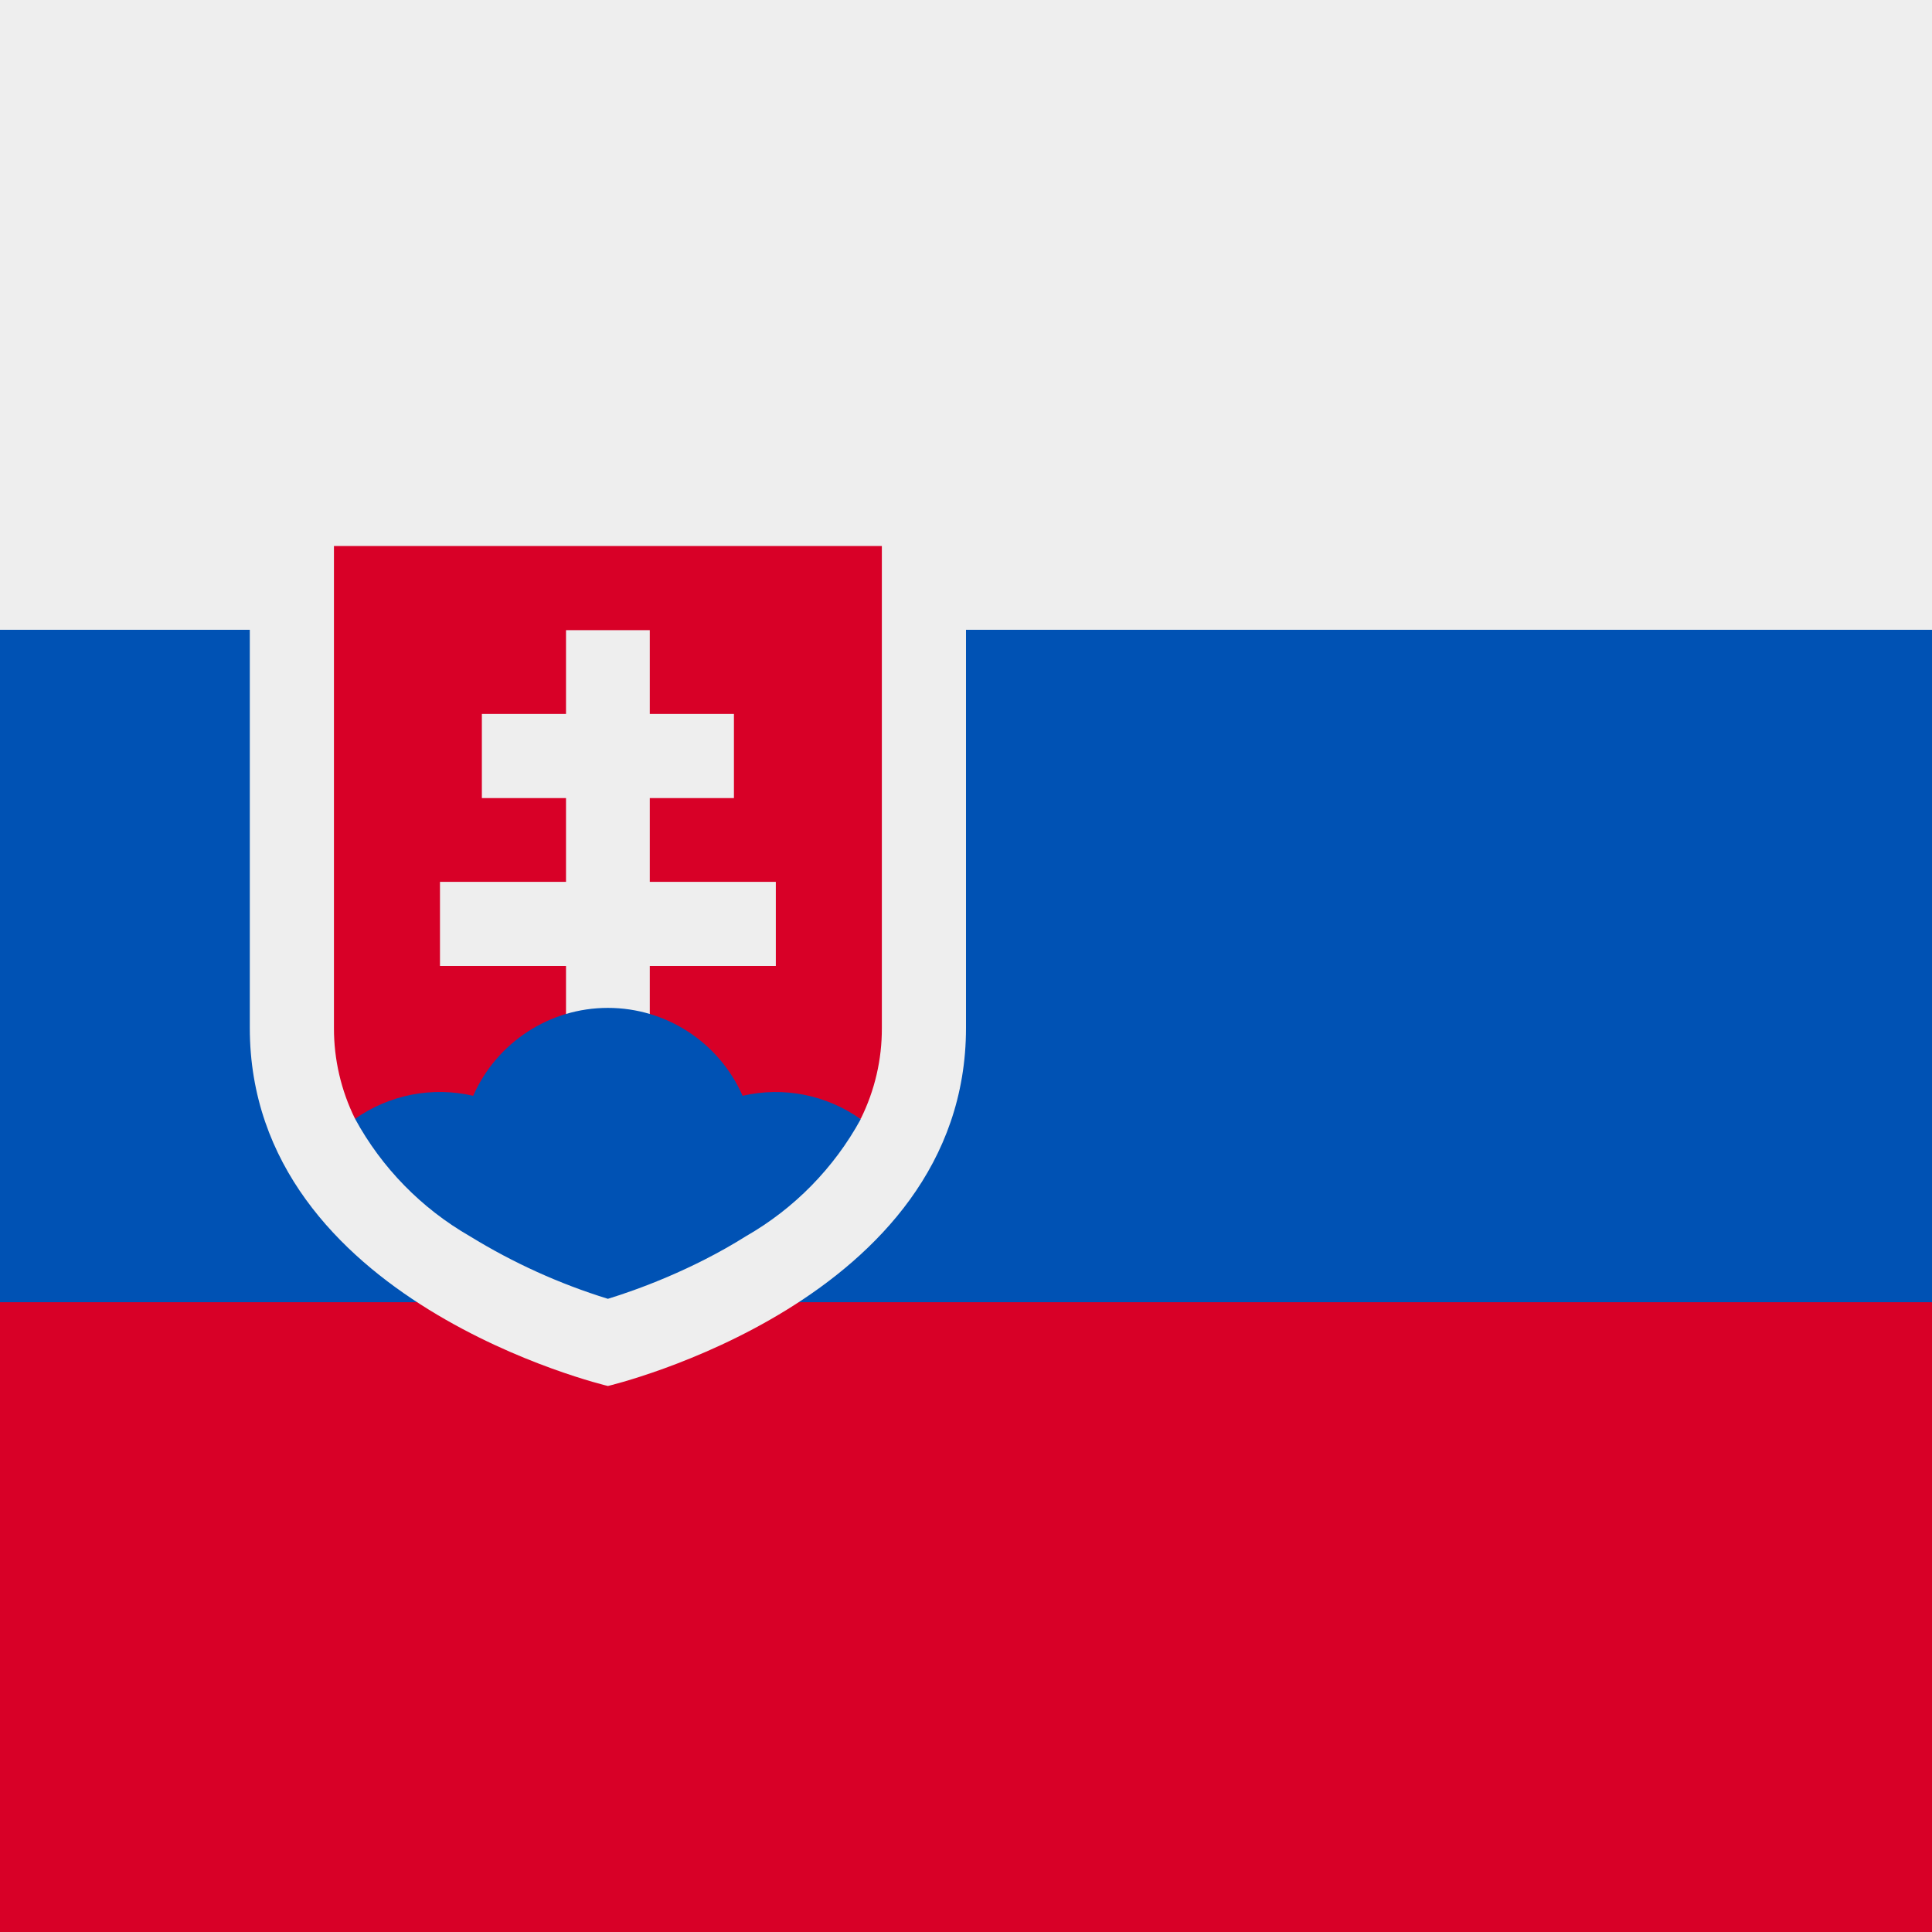
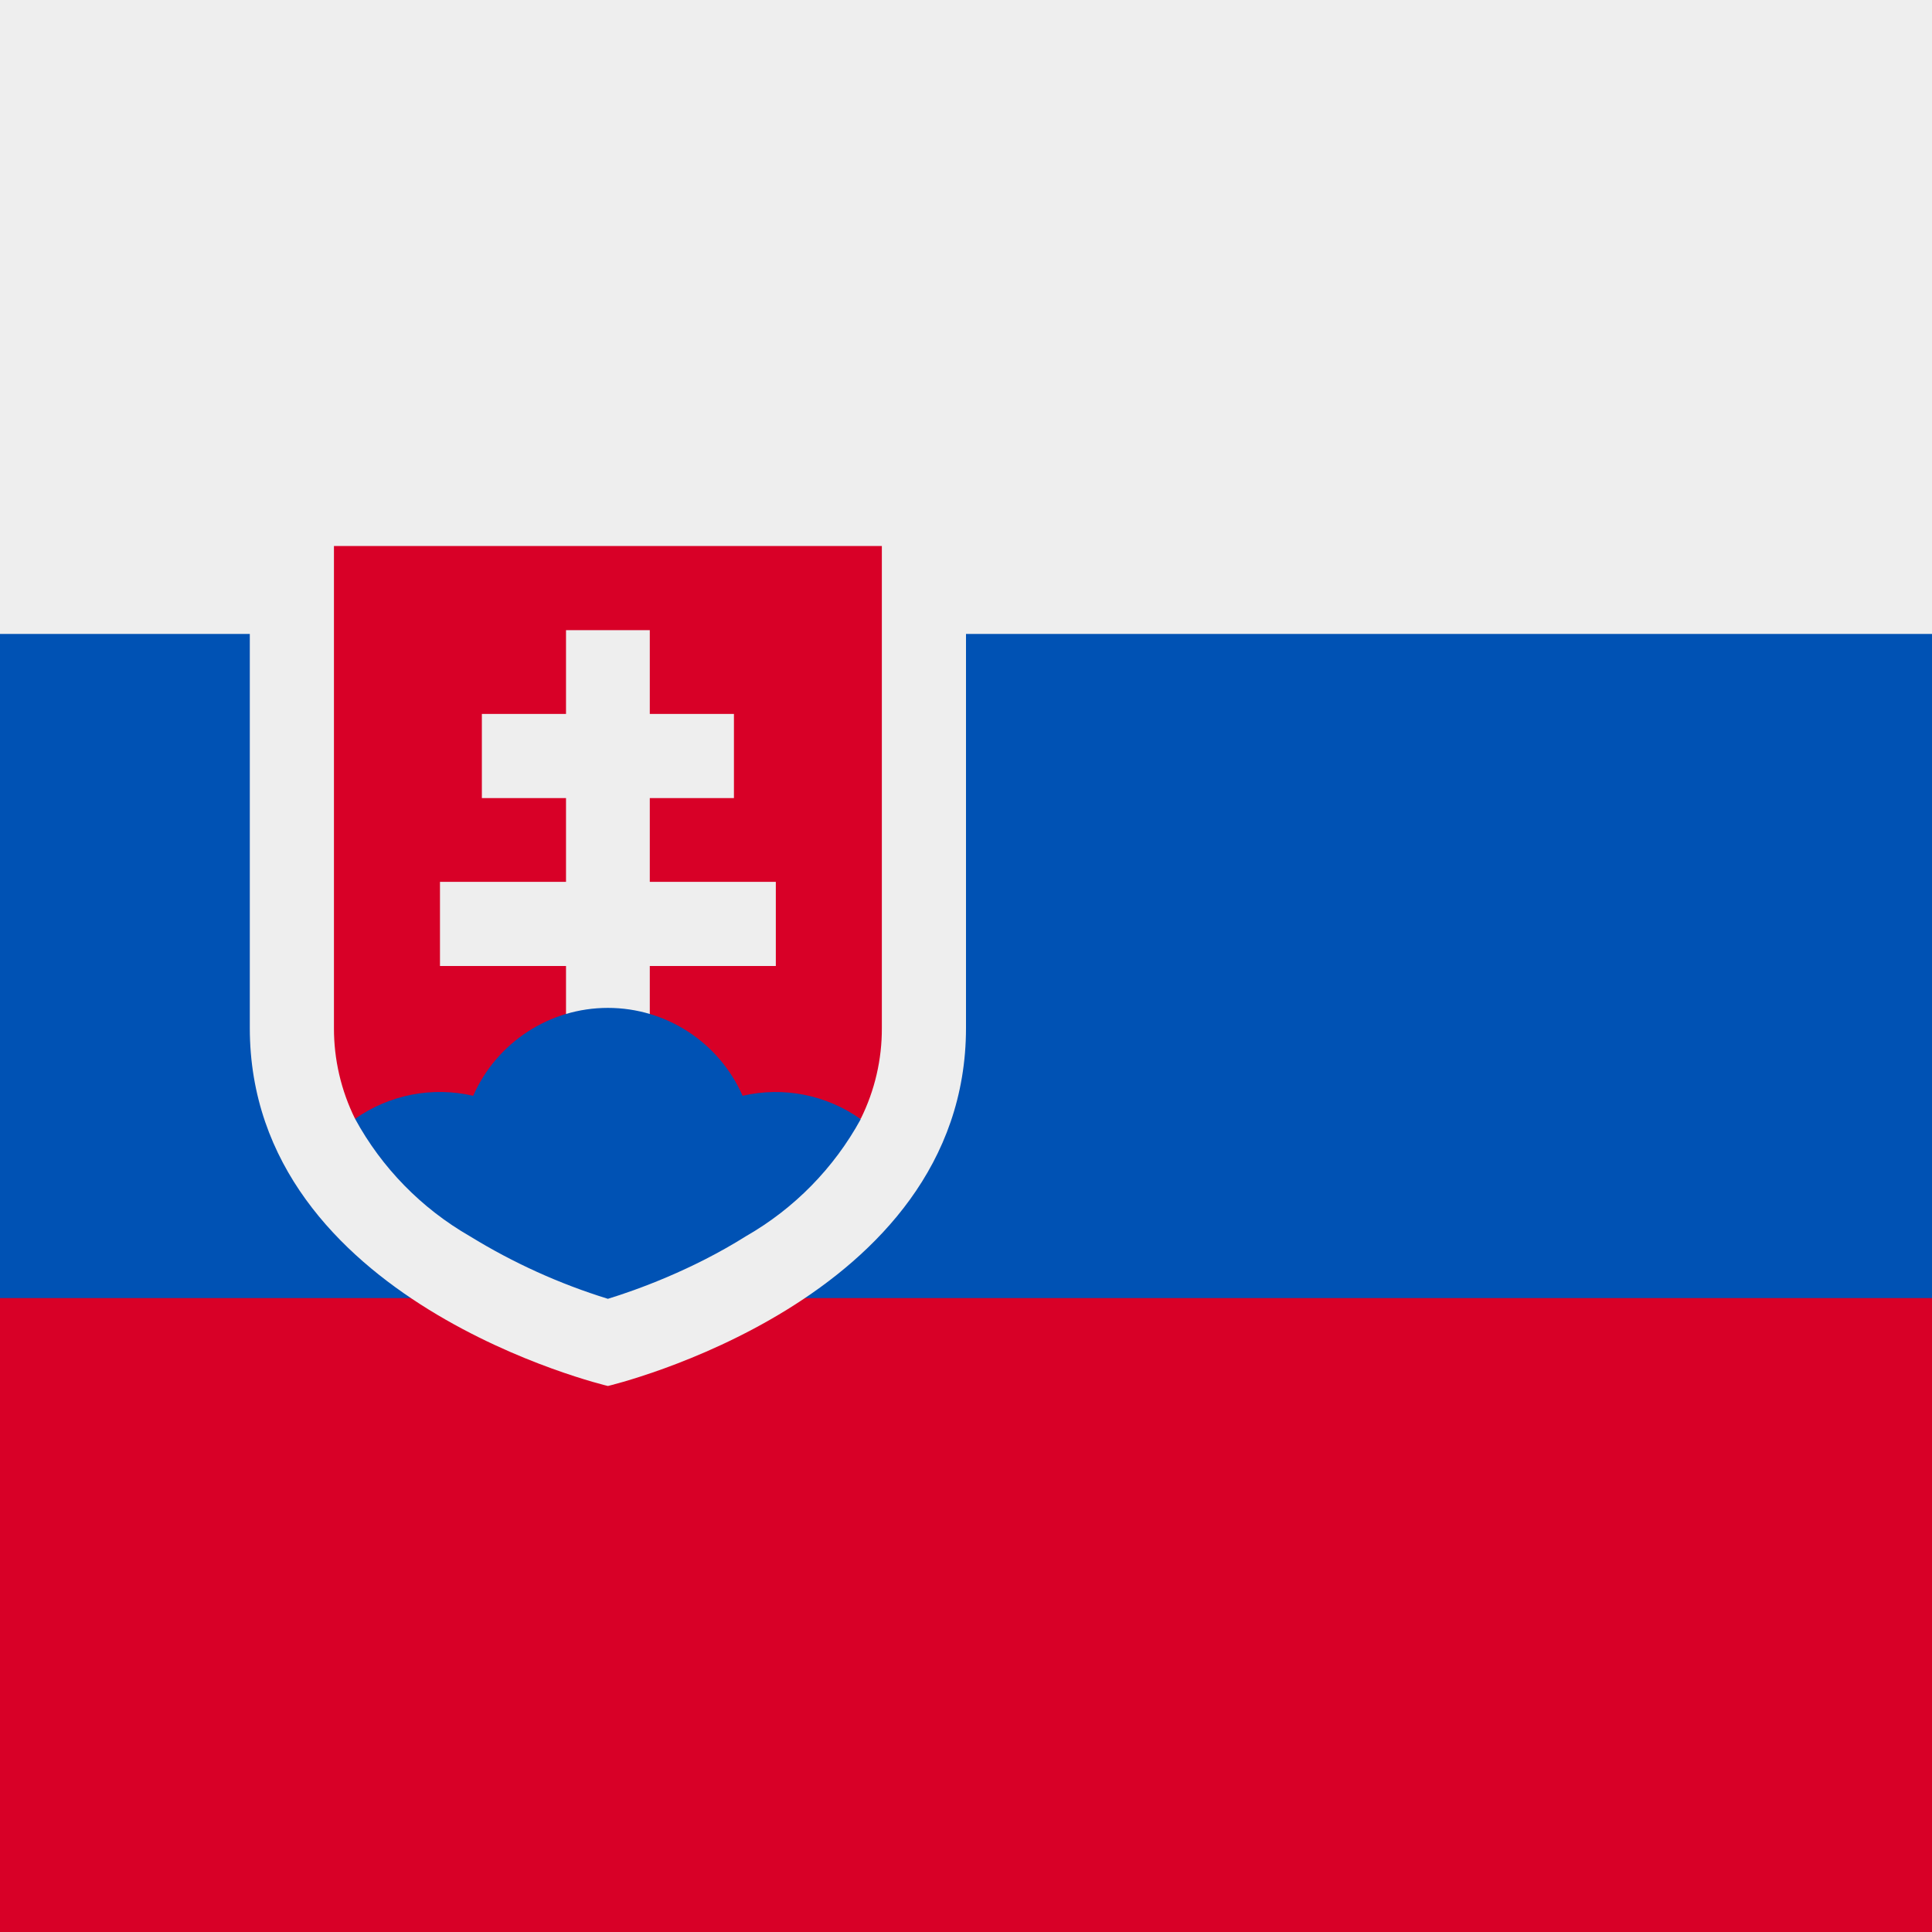
<svg xmlns="http://www.w3.org/2000/svg" width="512" height="512" fill="none">
-   <path fill="#0052B4" d="M0 145.3h512v221.4H0z" />
-   <path fill="#D80027" d="M0 345.1h512V512H0z" />
-   <path fill="#EEE" d="M0 0h512v166.9H0z" />
+   <path fill="#0052B4" d="M0 136h512v240H0z" />
+   <path fill="#D80027" d="M0 344h512v168H0z" />
+   <path fill="#EEE" d="M0 0h512v168H0z" />
  <path fill="#EEE" d="M66.2 144.7v127.7c0 72.6 94.9 94.9 94.9 94.9S256 345 256 272.4V144.7H66.2Z" />
  <path fill="#D80027" d="M88.5 144.7v127.7a54 54 0 0 0 5.6 24.1h134a53.6 53.6 0 0 0 5.6-24.1V144.7H88.5Z" />
  <path fill="#EEE" d="M205.6 233.7h-33.4v-22.2h22.3v-22.3h-22.3V167H150v22.2h-22.3v22.3H150v22.2h-33.4V256H150v22.3h22.2V256h33.4v-22.3Z" />
  <path fill="#0052B4" d="M124.5 327.6a160 160 0 0 0 36.6 16.6c7.5-2.3 22.3-7.6 36.6-16.6a80 80 0 0 0 30.4-31 38.8 38.8 0 0 0-31.3-6.2 39 39 0 0 0-71.4 0 39 39 0 0 0-31.3 6.1 80 80 0 0 0 30.4 31.1Z" />
</svg>
